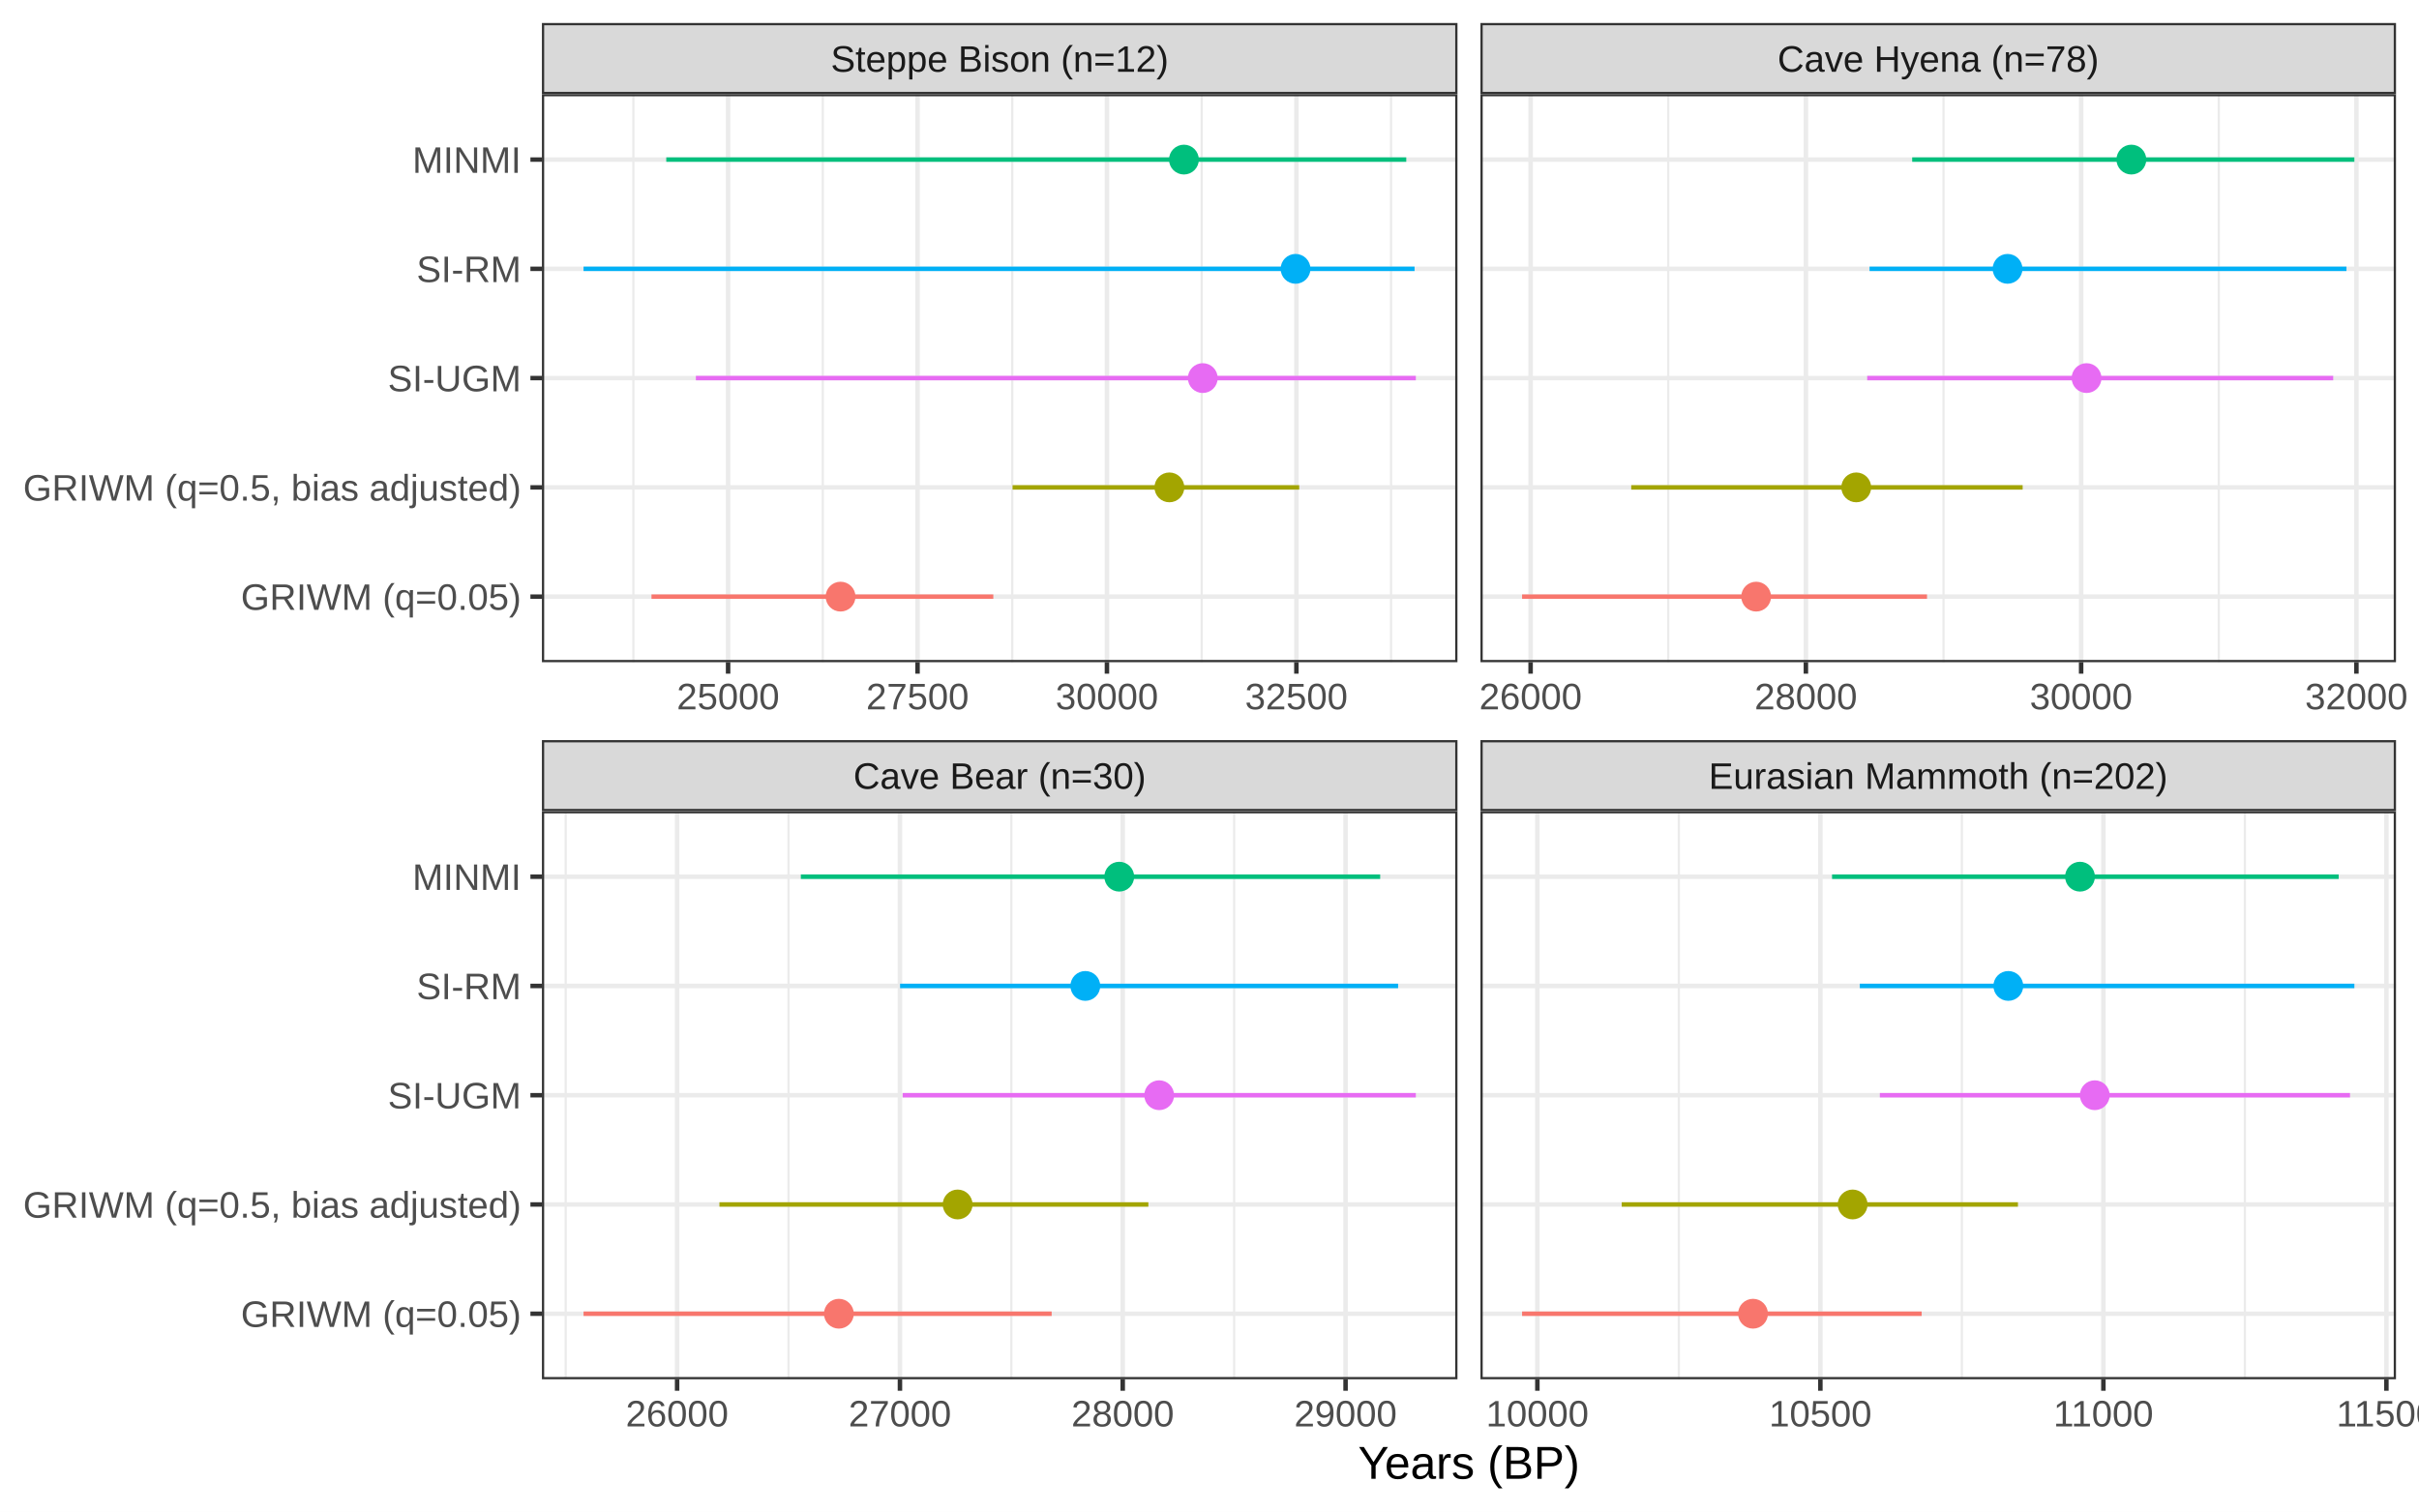
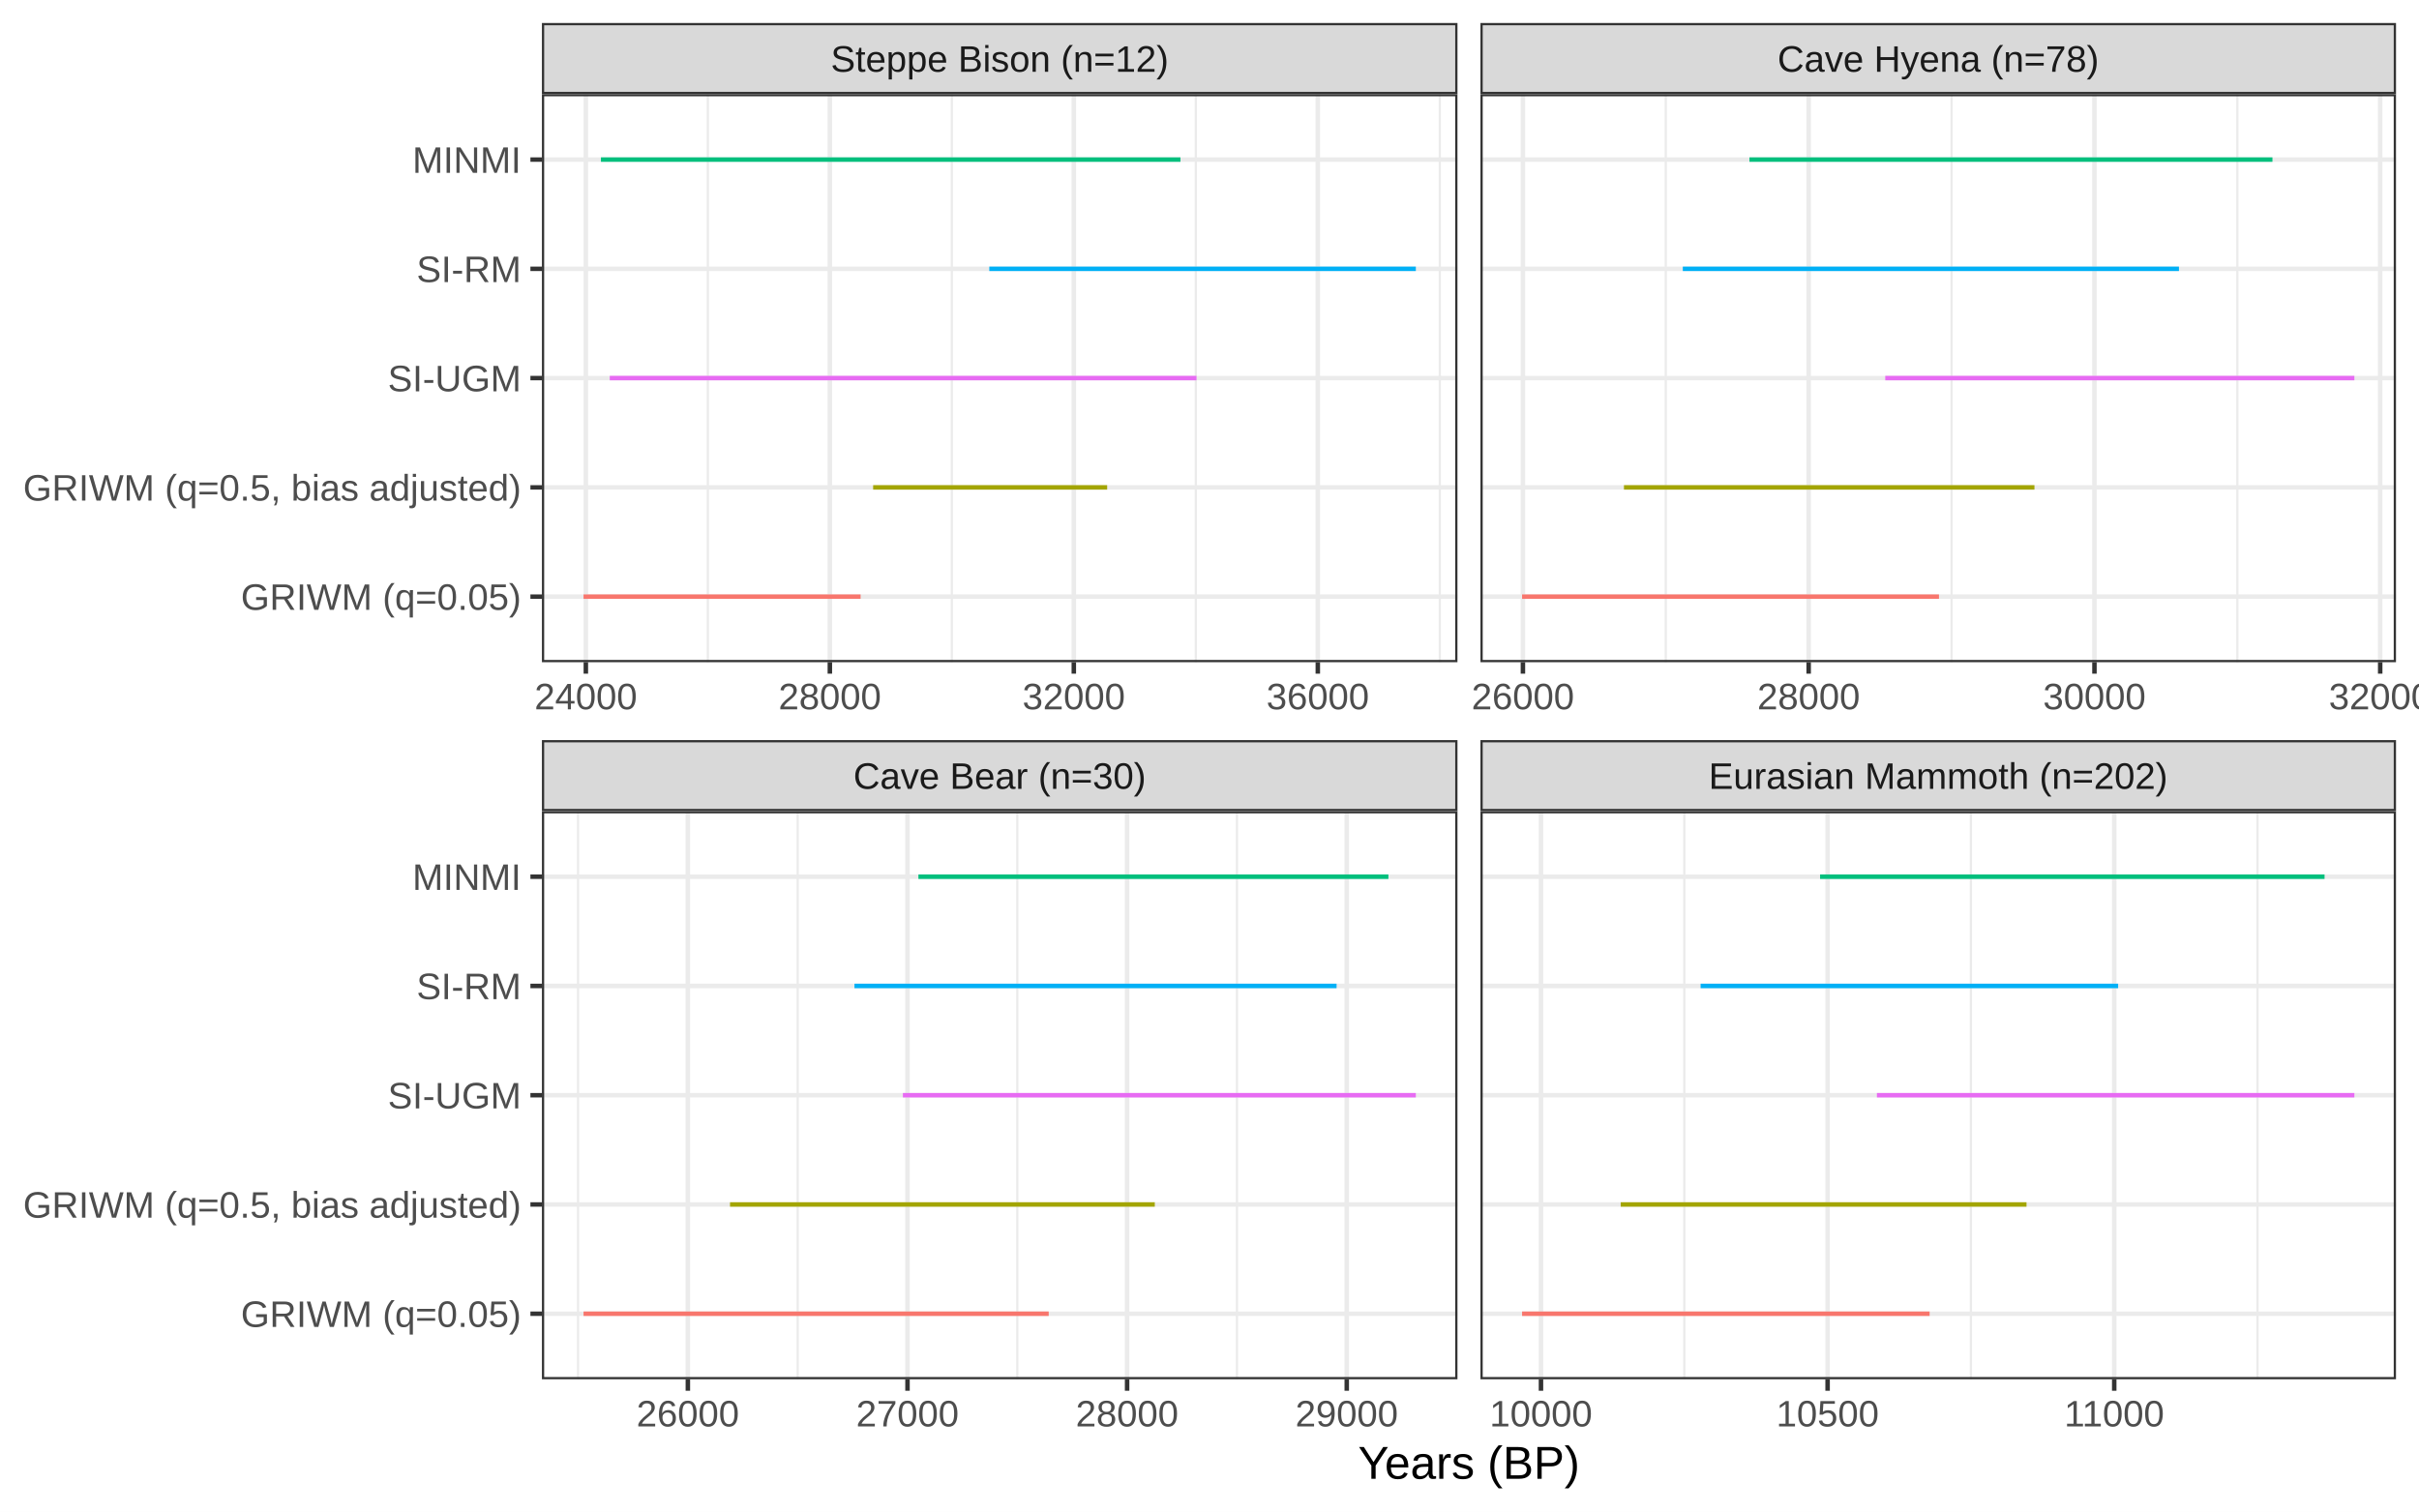
<svg xmlns="http://www.w3.org/2000/svg" class="svglite" width="576.00pt" height="360.00pt" viewBox="0 0 576.00 360.00">
  <defs>
    <style type="text/css">
    .svglite line, .svglite polyline, .svglite polygon, .svglite path, .svglite rect, .svglite circle {
      fill: none;
      stroke: #000000;
      stroke-linecap: round;
      stroke-linejoin: round;
      stroke-miterlimit: 10.00;
    }
    .svglite text {
      white-space: pre;
    }
  </style>
  </defs>
  <rect width="100%" height="100%" style="stroke: none; fill: #FFFFFF;" />
  <defs>
    <clipPath id="cpMC4wMHw1NzYuMDB8MC4wMHwzNjAuMDA=">
      <rect x="0.00" y="0.00" width="576.00" height="360.00" />
    </clipPath>
  </defs>
  <g clip-path="url(#cpMC4wMHw1NzYuMDB8MC4wMHwzNjAuMDA=)">
    <rect x="0.00" y="0.00" width="576.00" height="360.00" style="stroke-width: 1.07; stroke: #FFFFFF; fill: #FFFFFF;" />
  </g>
  <defs>
    <clipPath id="cpMTI5LjA0fDM0Ny4wNHwyMi40MHwxNTcuNzE=">
      <rect x="129.04" y="22.40" width="218.00" height="135.31" />
    </clipPath>
  </defs>
  <g clip-path="url(#cpMTI5LjA0fDM0Ny4wNHwyMi40MHwxNTcuNzE=)">
    <rect x="129.04" y="22.40" width="218.00" height="135.31" style="stroke-width: 1.07; stroke: none; fill: #FFFFFF;" />
-     <polyline points="150.82,157.71 150.82,22.40 " style="stroke-width: 0.53; stroke: #EBEBEB; stroke-linecap: butt;" />
-     <polyline points="195.92,157.71 195.92,22.40 " style="stroke-width: 0.53; stroke: #EBEBEB; stroke-linecap: butt;" />
-     <polyline points="241.03,157.71 241.03,22.40 " style="stroke-width: 0.53; stroke: #EBEBEB; stroke-linecap: butt;" />
-     <polyline points="286.14,157.71 286.14,22.40 " style="stroke-width: 0.53; stroke: #EBEBEB; stroke-linecap: butt;" />
-     <polyline points="331.24,157.71 331.24,22.40 " style="stroke-width: 0.53; stroke: #EBEBEB; stroke-linecap: butt;" />
+     <polyline points="168.55,157.71 168.55,22.40 " style="stroke-width: 0.53; stroke: #EBEBEB; stroke-linecap: butt;" />
+     <polyline points="226.65,157.71 226.65,22.40 " style="stroke-width: 0.53; stroke: #EBEBEB; stroke-linecap: butt;" />
+     <polyline points="284.74,157.71 284.74,22.40 " style="stroke-width: 0.53; stroke: #EBEBEB; stroke-linecap: butt;" />
+     <polyline points="342.84,157.71 342.84,22.40 " style="stroke-width: 0.53; stroke: #EBEBEB; stroke-linecap: butt;" />
    <polyline points="129.04,142.10 347.04,142.10 " style="stroke-width: 1.07; stroke: #EBEBEB; stroke-linecap: butt;" />
    <polyline points="129.04,116.08 347.04,116.08 " style="stroke-width: 1.07; stroke: #EBEBEB; stroke-linecap: butt;" />
    <polyline points="129.04,90.05 347.04,90.05 " style="stroke-width: 1.07; stroke: #EBEBEB; stroke-linecap: butt;" />
    <polyline points="129.04,64.03 347.04,64.03 " style="stroke-width: 1.07; stroke: #EBEBEB; stroke-linecap: butt;" />
    <polyline points="129.04,38.01 347.04,38.01 " style="stroke-width: 1.07; stroke: #EBEBEB; stroke-linecap: butt;" />
-     <polyline points="173.37,157.71 173.37,22.40 " style="stroke-width: 1.07; stroke: #EBEBEB; stroke-linecap: butt;" />
-     <polyline points="218.48,157.71 218.48,22.40 " style="stroke-width: 1.07; stroke: #EBEBEB; stroke-linecap: butt;" />
-     <polyline points="263.58,157.71 263.58,22.40 " style="stroke-width: 1.07; stroke: #EBEBEB; stroke-linecap: butt;" />
-     <polyline points="308.69,157.71 308.69,22.40 " style="stroke-width: 1.07; stroke: #EBEBEB; stroke-linecap: butt;" />
-     <line x1="158.65" y1="38.01" x2="334.85" y2="38.01" style="stroke-width: 1.07; stroke: #00BF7D; stroke-linecap: butt;" />
-     <line x1="165.70" y1="90.05" x2="337.13" y2="90.05" style="stroke-width: 1.07; stroke: #E76BF3; stroke-linecap: butt;" />
-     <line x1="138.95" y1="64.03" x2="336.83" y2="64.03" style="stroke-width: 1.07; stroke: #00B0F6; stroke-linecap: butt;" />
-     <line x1="155.13" y1="142.10" x2="236.52" y2="142.10" style="stroke-width: 1.07; stroke: #F8766D; stroke-linecap: butt;" />
-     <line x1="241.10" y1="116.08" x2="309.36" y2="116.08" style="stroke-width: 1.07; stroke: #A3A500; stroke-linecap: butt;" />
-     <circle cx="281.91" cy="38.01" r="2.84" style="stroke-width: 1.42; stroke: #00BF7D; fill: #00BF7D;" />
-     <circle cx="286.40" cy="90.05" r="2.84" style="stroke-width: 1.42; stroke: #E76BF3; fill: #E76BF3;" />
-     <circle cx="308.49" cy="64.03" r="2.84" style="stroke-width: 1.42; stroke: #00B0F6; fill: #00B0F6;" />
-     <circle cx="200.15" cy="142.10" r="2.84" style="stroke-width: 1.42; stroke: #F8766D; fill: #F8766D;" />
-     <circle cx="278.45" cy="116.08" r="2.84" style="stroke-width: 1.42; stroke: #A3A500; fill: #A3A500;" />
+     <polyline points="139.50,157.71 139.50,22.40 " style="stroke-width: 1.07; stroke: #EBEBEB; stroke-linecap: butt;" />
+     <polyline points="197.60,157.71 197.60,22.40 " style="stroke-width: 1.07; stroke: #EBEBEB; stroke-linecap: butt;" />
+     <polyline points="255.69,157.71 255.69,22.40 " style="stroke-width: 1.07; stroke: #EBEBEB; stroke-linecap: butt;" />
+     <polyline points="313.79,157.71 313.79,22.40 " style="stroke-width: 1.07; stroke: #EBEBEB; stroke-linecap: butt;" />
+     <polyline points="138.95,142.10 204.92,142.10 " style="stroke-width: 1.07; stroke: #F8766D; stroke-linecap: butt;" />
+     <polyline points="207.91,116.08 263.63,116.08 " style="stroke-width: 1.07; stroke: #A3A500; stroke-linecap: butt;" />
+     <polyline points="145.19,90.05 284.91,90.05 " style="stroke-width: 1.07; stroke: #E76BF3; stroke-linecap: butt;" />
+     <polyline points="235.57,64.03 337.13,64.03 " style="stroke-width: 1.07; stroke: #00B0F6; stroke-linecap: butt;" />
+     <polyline points="143.09,38.01 281.08,38.01 " style="stroke-width: 1.07; stroke: #00BF7D; stroke-linecap: butt;" />
    <rect x="129.04" y="22.40" width="218.00" height="135.31" style="stroke-width: 1.07; stroke: #333333;" />
  </g>
  <g clip-path="url(#cpMC4wMHw1NzYuMDB8MC4wMHwzNjAuMDA=)">
</g>
  <defs>
    <clipPath id="cpMTI5LjA0fDM0Ny4wNHwxOTMuMTl8MzI4LjUw">
      <rect x="129.04" y="193.19" width="218.00" height="135.31" />
    </clipPath>
  </defs>
  <g clip-path="url(#cpMTI5LjA0fDM0Ny4wNHwxOTMuMTl8MzI4LjUw)">
    <rect x="129.04" y="193.19" width="218.00" height="135.31" style="stroke-width: 1.07; stroke: none; fill: #FFFFFF;" />
-     <polyline points="134.70,328.50 134.70,193.19 " style="stroke-width: 0.53; stroke: #EBEBEB; stroke-linecap: butt;" />
-     <polyline points="187.76,328.50 187.76,193.19 " style="stroke-width: 0.53; stroke: #EBEBEB; stroke-linecap: butt;" />
-     <polyline points="240.81,328.50 240.81,193.19 " style="stroke-width: 0.53; stroke: #EBEBEB; stroke-linecap: butt;" />
-     <polyline points="293.87,328.50 293.87,193.19 " style="stroke-width: 0.53; stroke: #EBEBEB; stroke-linecap: butt;" />
-     <polyline points="346.92,328.50 346.92,193.19 " style="stroke-width: 0.53; stroke: #EBEBEB; stroke-linecap: butt;" />
+     <polyline points="137.64,328.50 137.64,193.19 " style="stroke-width: 0.53; stroke: #EBEBEB; stroke-linecap: butt;" />
+     <polyline points="189.94,328.50 189.94,193.19 " style="stroke-width: 0.53; stroke: #EBEBEB; stroke-linecap: butt;" />
+     <polyline points="242.23,328.50 242.23,193.19 " style="stroke-width: 0.53; stroke: #EBEBEB; stroke-linecap: butt;" />
+     <polyline points="294.53,328.50 294.53,193.19 " style="stroke-width: 0.53; stroke: #EBEBEB; stroke-linecap: butt;" />
+     <polyline points="346.83,328.50 346.83,193.19 " style="stroke-width: 0.53; stroke: #EBEBEB; stroke-linecap: butt;" />
    <polyline points="129.04,312.89 347.04,312.89 " style="stroke-width: 1.07; stroke: #EBEBEB; stroke-linecap: butt;" />
    <polyline points="129.04,286.87 347.04,286.87 " style="stroke-width: 1.07; stroke: #EBEBEB; stroke-linecap: butt;" />
    <polyline points="129.04,260.85 347.04,260.85 " style="stroke-width: 1.07; stroke: #EBEBEB; stroke-linecap: butt;" />
    <polyline points="129.04,234.82 347.04,234.82 " style="stroke-width: 1.07; stroke: #EBEBEB; stroke-linecap: butt;" />
    <polyline points="129.04,208.80 347.04,208.80 " style="stroke-width: 1.07; stroke: #EBEBEB; stroke-linecap: butt;" />
-     <polyline points="161.23,328.50 161.23,193.19 " style="stroke-width: 1.07; stroke: #EBEBEB; stroke-linecap: butt;" />
-     <polyline points="214.29,328.50 214.29,193.19 " style="stroke-width: 1.07; stroke: #EBEBEB; stroke-linecap: butt;" />
-     <polyline points="267.34,328.50 267.34,193.19 " style="stroke-width: 1.07; stroke: #EBEBEB; stroke-linecap: butt;" />
-     <polyline points="320.40,328.50 320.40,193.19 " style="stroke-width: 1.07; stroke: #EBEBEB; stroke-linecap: butt;" />
-     <line x1="190.69" y1="208.80" x2="328.64" y2="208.80" style="stroke-width: 1.07; stroke: #00BF7D; stroke-linecap: butt;" />
-     <line x1="214.95" y1="260.85" x2="337.13" y2="260.85" style="stroke-width: 1.07; stroke: #E76BF3; stroke-linecap: butt;" />
-     <line x1="214.32" y1="234.82" x2="332.91" y2="234.82" style="stroke-width: 1.07; stroke: #00B0F6; stroke-linecap: butt;" />
-     <line x1="138.95" y1="312.89" x2="250.42" y2="312.89" style="stroke-width: 1.07; stroke: #F8766D; stroke-linecap: butt;" />
-     <line x1="171.31" y1="286.87" x2="273.44" y2="286.87" style="stroke-width: 1.07; stroke: #A3A500; stroke-linecap: butt;" />
-     <circle cx="266.51" cy="208.80" r="2.84" style="stroke-width: 1.42; stroke: #00BF7D; fill: #00BF7D;" />
-     <circle cx="276.02" cy="260.85" r="2.84" style="stroke-width: 1.42; stroke: #E76BF3; fill: #E76BF3;" />
-     <circle cx="258.43" cy="234.82" r="2.84" style="stroke-width: 1.42; stroke: #00B0F6; fill: #00B0F6;" />
-     <circle cx="199.75" cy="312.89" r="2.84" style="stroke-width: 1.42; stroke: #F8766D; fill: #F8766D;" />
-     <circle cx="228.03" cy="286.87" r="2.84" style="stroke-width: 1.42; stroke: #A3A500; fill: #A3A500;" />
+     <polyline points="163.79,328.50 163.79,193.19 " style="stroke-width: 1.07; stroke: #EBEBEB; stroke-linecap: butt;" />
+     <polyline points="216.09,328.50 216.09,193.19 " style="stroke-width: 1.07; stroke: #EBEBEB; stroke-linecap: butt;" />
+     <polyline points="268.38,328.50 268.38,193.19 " style="stroke-width: 1.07; stroke: #EBEBEB; stroke-linecap: butt;" />
+     <polyline points="320.68,328.50 320.68,193.19 " style="stroke-width: 1.07; stroke: #EBEBEB; stroke-linecap: butt;" />
+     <polyline points="138.95,312.89 249.71,312.89 " style="stroke-width: 1.07; stroke: #F8766D; stroke-linecap: butt;" />
+     <polyline points="173.83,286.87 274.97,286.87 " style="stroke-width: 1.07; stroke: #A3A500; stroke-linecap: butt;" />
+     <polyline points="214.99,260.85 337.13,260.85 " style="stroke-width: 1.07; stroke: #E76BF3; stroke-linecap: butt;" />
+     <polyline points="203.46,234.82 318.26,234.82 " style="stroke-width: 1.07; stroke: #00B0F6; stroke-linecap: butt;" />
+     <polyline points="218.69,208.80 330.60,208.80 " style="stroke-width: 1.07; stroke: #00BF7D; stroke-linecap: butt;" />
    <rect x="129.04" y="193.19" width="218.00" height="135.31" style="stroke-width: 1.07; stroke: #333333;" />
  </g>
  <g clip-path="url(#cpMC4wMHw1NzYuMDB8MC4wMHwzNjAuMDA=)">
</g>
  <defs>
    <clipPath id="cpMzUyLjUyfDU3MC41MnwyMi40MHwxNTcuNzE=">
      <rect x="352.52" y="22.40" width="218.00" height="135.31" />
    </clipPath>
  </defs>
  <g clip-path="url(#cpMzUyLjUyfDU3MC41MnwyMi40MHwxNTcuNzE=)">
    <rect x="352.52" y="22.40" width="218.00" height="135.31" style="stroke-width: 1.07; stroke: none; fill: #FFFFFF;" />
-     <polyline points="397.23,157.71 397.23,22.40 " style="stroke-width: 0.53; stroke: #EBEBEB; stroke-linecap: butt;" />
-     <polyline points="462.78,157.71 462.78,22.40 " style="stroke-width: 0.53; stroke: #EBEBEB; stroke-linecap: butt;" />
-     <polyline points="528.32,157.71 528.32,22.40 " style="stroke-width: 0.53; stroke: #EBEBEB; stroke-linecap: butt;" />
+     <polyline points="396.65,157.71 396.65,22.40 " style="stroke-width: 0.53; stroke: #EBEBEB; stroke-linecap: butt;" />
+     <polyline points="464.70,157.71 464.70,22.40 " style="stroke-width: 0.53; stroke: #EBEBEB; stroke-linecap: butt;" />
+     <polyline points="532.74,157.71 532.74,22.40 " style="stroke-width: 0.53; stroke: #EBEBEB; stroke-linecap: butt;" />
    <polyline points="352.52,142.10 570.52,142.10 " style="stroke-width: 1.07; stroke: #EBEBEB; stroke-linecap: butt;" />
    <polyline points="352.52,116.08 570.52,116.08 " style="stroke-width: 1.07; stroke: #EBEBEB; stroke-linecap: butt;" />
    <polyline points="352.52,90.05 570.52,90.05 " style="stroke-width: 1.07; stroke: #EBEBEB; stroke-linecap: butt;" />
    <polyline points="352.52,64.03 570.52,64.03 " style="stroke-width: 1.07; stroke: #EBEBEB; stroke-linecap: butt;" />
    <polyline points="352.52,38.01 570.52,38.01 " style="stroke-width: 1.07; stroke: #EBEBEB; stroke-linecap: butt;" />
-     <polyline points="364.46,157.71 364.46,22.40 " style="stroke-width: 1.07; stroke: #EBEBEB; stroke-linecap: butt;" />
-     <polyline points="430.01,157.71 430.01,22.40 " style="stroke-width: 1.07; stroke: #EBEBEB; stroke-linecap: butt;" />
-     <polyline points="495.55,157.71 495.55,22.40 " style="stroke-width: 1.07; stroke: #EBEBEB; stroke-linecap: butt;" />
-     <polyline points="561.10,157.71 561.10,22.40 " style="stroke-width: 1.07; stroke: #EBEBEB; stroke-linecap: butt;" />
-     <line x1="455.32" y1="38.01" x2="560.61" y2="38.01" style="stroke-width: 1.07; stroke: #00BF7D; stroke-linecap: butt;" />
-     <line x1="444.61" y1="90.05" x2="555.57" y2="90.05" style="stroke-width: 1.07; stroke: #E76BF3; stroke-linecap: butt;" />
-     <line x1="445.17" y1="64.03" x2="558.73" y2="64.03" style="stroke-width: 1.07; stroke: #00B0F6; stroke-linecap: butt;" />
-     <line x1="362.43" y1="142.10" x2="458.85" y2="142.10" style="stroke-width: 1.07; stroke: #F8766D; stroke-linecap: butt;" />
-     <line x1="388.42" y1="116.08" x2="481.62" y2="116.08" style="stroke-width: 1.07; stroke: #A3A500; stroke-linecap: butt;" />
-     <circle cx="507.51" cy="38.01" r="2.84" style="stroke-width: 1.42; stroke: #00BF7D; fill: #00BF7D;" />
-     <circle cx="496.84" cy="90.05" r="2.84" style="stroke-width: 1.42; stroke: #E76BF3; fill: #E76BF3;" />
-     <circle cx="478.03" cy="64.03" r="2.84" style="stroke-width: 1.42; stroke: #00B0F6; fill: #00B0F6;" />
-     <circle cx="418.17" cy="142.10" r="2.84" style="stroke-width: 1.42; stroke: #F8766D; fill: #F8766D;" />
-     <circle cx="442.00" cy="116.08" r="2.84" style="stroke-width: 1.42; stroke: #A3A500; fill: #A3A500;" />
+     <polyline points="362.63,157.71 362.63,22.40 " style="stroke-width: 1.07; stroke: #EBEBEB; stroke-linecap: butt;" />
+     <polyline points="430.67,157.71 430.67,22.40 " style="stroke-width: 1.07; stroke: #EBEBEB; stroke-linecap: butt;" />
+     <polyline points="498.72,157.71 498.72,22.40 " style="stroke-width: 1.07; stroke: #EBEBEB; stroke-linecap: butt;" />
+     <polyline points="566.76,157.71 566.76,22.40 " style="stroke-width: 1.07; stroke: #EBEBEB; stroke-linecap: butt;" />
+     <polyline points="362.43,142.10 461.70,142.10 " style="stroke-width: 1.07; stroke: #F8766D; stroke-linecap: butt;" />
+     <polyline points="386.69,116.08 484.43,116.08 " style="stroke-width: 1.07; stroke: #A3A500; stroke-linecap: butt;" />
+     <polyline points="448.91,90.05 560.61,90.05 " style="stroke-width: 1.07; stroke: #E76BF3; stroke-linecap: butt;" />
+     <polyline points="400.70,64.03 518.84,64.03 " style="stroke-width: 1.07; stroke: #00B0F6; stroke-linecap: butt;" />
+     <polyline points="416.57,38.01 541.10,38.01 " style="stroke-width: 1.07; stroke: #00BF7D; stroke-linecap: butt;" />
    <rect x="352.52" y="22.40" width="218.00" height="135.31" style="stroke-width: 1.07; stroke: #333333;" />
  </g>
  <g clip-path="url(#cpMC4wMHw1NzYuMDB8MC4wMHwzNjAuMDA=)">
</g>
  <defs>
    <clipPath id="cpMzUyLjUyfDU3MC41MnwxOTMuMTl8MzI4LjUw">
      <rect x="352.52" y="193.19" width="218.00" height="135.31" />
    </clipPath>
  </defs>
  <g clip-path="url(#cpMzUyLjUyfDU3MC41MnwxOTMuMTl8MzI4LjUw)">
    <rect x="352.52" y="193.19" width="218.00" height="135.31" style="stroke-width: 1.07; stroke: none; fill: #FFFFFF;" />
-     <polyline points="399.76,328.50 399.76,193.19 " style="stroke-width: 0.53; stroke: #EBEBEB; stroke-linecap: butt;" />
-     <polyline points="467.15,328.50 467.15,193.19 " style="stroke-width: 0.53; stroke: #EBEBEB; stroke-linecap: butt;" />
-     <polyline points="534.54,328.50 534.54,193.19 " style="stroke-width: 0.53; stroke: #EBEBEB; stroke-linecap: butt;" />
+     <polyline points="401.06,328.50 401.06,193.19 " style="stroke-width: 0.53; stroke: #EBEBEB; stroke-linecap: butt;" />
+     <polyline points="469.30,328.50 469.30,193.19 " style="stroke-width: 0.53; stroke: #EBEBEB; stroke-linecap: butt;" />
+     <polyline points="537.55,328.50 537.55,193.19 " style="stroke-width: 0.53; stroke: #EBEBEB; stroke-linecap: butt;" />
    <polyline points="352.52,312.89 570.52,312.89 " style="stroke-width: 1.07; stroke: #EBEBEB; stroke-linecap: butt;" />
    <polyline points="352.52,286.87 570.52,286.87 " style="stroke-width: 1.07; stroke: #EBEBEB; stroke-linecap: butt;" />
    <polyline points="352.52,260.85 570.52,260.85 " style="stroke-width: 1.07; stroke: #EBEBEB; stroke-linecap: butt;" />
    <polyline points="352.52,234.82 570.52,234.82 " style="stroke-width: 1.07; stroke: #EBEBEB; stroke-linecap: butt;" />
    <polyline points="352.52,208.80 570.52,208.80 " style="stroke-width: 1.07; stroke: #EBEBEB; stroke-linecap: butt;" />
-     <polyline points="366.07,328.50 366.07,193.19 " style="stroke-width: 1.07; stroke: #EBEBEB; stroke-linecap: butt;" />
-     <polyline points="433.46,328.50 433.46,193.19 " style="stroke-width: 1.07; stroke: #EBEBEB; stroke-linecap: butt;" />
-     <polyline points="500.85,328.50 500.85,193.19 " style="stroke-width: 1.07; stroke: #EBEBEB; stroke-linecap: butt;" />
-     <polyline points="568.24,328.50 568.24,193.19 " style="stroke-width: 1.07; stroke: #EBEBEB; stroke-linecap: butt;" />
-     <line x1="436.24" y1="208.80" x2="556.88" y2="208.80" style="stroke-width: 1.07; stroke: #00BF7D; stroke-linecap: butt;" />
-     <line x1="447.62" y1="260.85" x2="559.57" y2="260.85" style="stroke-width: 1.07; stroke: #E76BF3; stroke-linecap: butt;" />
-     <line x1="442.85" y1="234.82" x2="560.61" y2="234.82" style="stroke-width: 1.07; stroke: #00B0F6; stroke-linecap: butt;" />
-     <line x1="362.43" y1="312.89" x2="457.58" y2="312.89" style="stroke-width: 1.07; stroke: #F8766D; stroke-linecap: butt;" />
-     <line x1="386.15" y1="286.87" x2="480.50" y2="286.87" style="stroke-width: 1.07; stroke: #A3A500; stroke-linecap: butt;" />
-     <circle cx="495.28" cy="208.80" r="2.84" style="stroke-width: 1.42; stroke: #00BF7D; fill: #00BF7D;" />
-     <circle cx="498.80" cy="260.85" r="2.84" style="stroke-width: 1.42; stroke: #E76BF3; fill: #E76BF3;" />
-     <circle cx="478.21" cy="234.82" r="2.84" style="stroke-width: 1.42; stroke: #00B0F6; fill: #00B0F6;" />
-     <circle cx="417.42" cy="312.89" r="2.84" style="stroke-width: 1.42; stroke: #F8766D; fill: #F8766D;" />
-     <circle cx="441.14" cy="286.87" r="2.84" style="stroke-width: 1.42; stroke: #A3A500; fill: #A3A500;" />
+     <polyline points="366.93,328.50 366.93,193.19 " style="stroke-width: 1.07; stroke: #EBEBEB; stroke-linecap: butt;" />
+     <polyline points="435.18,328.50 435.18,193.19 " style="stroke-width: 1.07; stroke: #EBEBEB; stroke-linecap: butt;" />
+     <polyline points="503.43,328.50 503.43,193.19 " style="stroke-width: 1.07; stroke: #EBEBEB; stroke-linecap: butt;" />
+     <polyline points="362.43,312.89 459.47,312.89 " style="stroke-width: 1.07; stroke: #F8766D; stroke-linecap: butt;" />
+     <polyline points="385.91,286.87 482.54,286.87 " style="stroke-width: 1.07; stroke: #A3A500; stroke-linecap: butt;" />
+     <polyline points="446.92,260.85 560.61,260.85 " style="stroke-width: 1.07; stroke: #E76BF3; stroke-linecap: butt;" />
+     <polyline points="404.94,234.82 504.36,234.82 " style="stroke-width: 1.07; stroke: #00B0F6; stroke-linecap: butt;" />
+     <polyline points="433.39,208.80 553.51,208.80 " style="stroke-width: 1.07; stroke: #00BF7D; stroke-linecap: butt;" />
    <rect x="352.52" y="193.19" width="218.00" height="135.31" style="stroke-width: 1.07; stroke: #333333;" />
  </g>
  <g clip-path="url(#cpMC4wMHw1NzYuMDB8MC4wMHwzNjAuMDA=)">
</g>
  <defs>
    <clipPath id="cpMTI5LjA0fDM0Ny4wNHwxNzYuMjd8MTkzLjE5">
      <rect x="129.04" y="176.27" width="218.00" height="16.92" />
    </clipPath>
  </defs>
  <g clip-path="url(#cpMTI5LjA0fDM0Ny4wNHwxNzYuMjd8MTkzLjE5)">
    <rect x="129.04" y="176.27" width="218.00" height="16.92" style="stroke-width: 1.07; stroke: #333333; fill: #D9D9D9;" />
    <text x="238.04" y="187.88" text-anchor="middle" style="font-size: 8.80px;fill: #1A1A1A; font-family: &quot;Arial&quot;;" textLength="69.72px" lengthAdjust="spacingAndGlyphs">Cave Bear (n=30)</text>
  </g>
  <g clip-path="url(#cpMC4wMHw1NzYuMDB8MC4wMHwzNjAuMDA=)">
</g>
  <defs>
    <clipPath id="cpMzUyLjUyfDU3MC41MnwxNzYuMjd8MTkzLjE5">
      <rect x="352.52" y="176.27" width="218.00" height="16.92" />
    </clipPath>
  </defs>
  <g clip-path="url(#cpMzUyLjUyfDU3MC41MnwxNzYuMjd8MTkzLjE5)">
    <rect x="352.52" y="176.27" width="218.00" height="16.92" style="stroke-width: 1.07; stroke: #333333; fill: #D9D9D9;" />
    <text x="461.52" y="187.88" text-anchor="middle" style="font-size: 8.80px;fill: #1A1A1A; font-family: &quot;Arial&quot;;" textLength="109.34px" lengthAdjust="spacingAndGlyphs">Eurasian Mammoth (n=202)</text>
  </g>
  <g clip-path="url(#cpMC4wMHw1NzYuMDB8MC4wMHwzNjAuMDA=)">
</g>
  <defs>
    <clipPath id="cpMTI5LjA0fDM0Ny4wNHw1LjQ4fDIyLjQw">
      <rect x="129.04" y="5.48" width="218.00" height="16.92" />
    </clipPath>
  </defs>
  <g clip-path="url(#cpMTI5LjA0fDM0Ny4wNHw1LjQ4fDIyLjQw)">
    <rect x="129.04" y="5.48" width="218.00" height="16.92" style="stroke-width: 1.07; stroke: #333333; fill: #D9D9D9;" />
    <text x="238.04" y="17.09" text-anchor="middle" style="font-size: 8.80px;fill: #1A1A1A; font-family: &quot;Arial&quot;;" textLength="80.50px" lengthAdjust="spacingAndGlyphs">Steppe Bison (n=12)</text>
  </g>
  <g clip-path="url(#cpMC4wMHw1NzYuMDB8MC4wMHwzNjAuMDA=)">
</g>
  <defs>
    <clipPath id="cpMzUyLjUyfDU3MC41Mnw1LjQ4fDIyLjQw">
      <rect x="352.52" y="5.48" width="218.00" height="16.92" />
    </clipPath>
  </defs>
  <g clip-path="url(#cpMzUyLjUyfDU3MC41Mnw1LjQ4fDIyLjQw)">
    <rect x="352.52" y="5.48" width="218.00" height="16.92" style="stroke-width: 1.07; stroke: #333333; fill: #D9D9D9;" />
    <text x="461.52" y="17.09" text-anchor="middle" style="font-size: 8.80px;fill: #1A1A1A; font-family: &quot;Arial&quot;;" textLength="76.56px" lengthAdjust="spacingAndGlyphs">Cave Hyena (n=78)</text>
  </g>
  <g clip-path="url(#cpMC4wMHw1NzYuMDB8MC4wMHwzNjAuMDA=)">
-     <polyline points="161.23,331.24 161.23,328.50 " style="stroke-width: 1.07; stroke: #333333; stroke-linecap: butt;" />
-     <polyline points="214.29,331.24 214.29,328.50 " style="stroke-width: 1.07; stroke: #333333; stroke-linecap: butt;" />
-     <polyline points="267.34,331.24 267.34,328.50 " style="stroke-width: 1.07; stroke: #333333; stroke-linecap: butt;" />
-     <polyline points="320.40,331.24 320.40,328.50 " style="stroke-width: 1.07; stroke: #333333; stroke-linecap: butt;" />
-     <text x="161.23" y="339.74" text-anchor="middle" style="font-size: 8.80px;fill: #4D4D4D; font-family: &quot;Arial&quot;;" textLength="24.48px" lengthAdjust="spacingAndGlyphs">26000</text>
-     <text x="214.29" y="339.74" text-anchor="middle" style="font-size: 8.80px;fill: #4D4D4D; font-family: &quot;Arial&quot;;" textLength="24.48px" lengthAdjust="spacingAndGlyphs">27000</text>
-     <text x="267.34" y="339.74" text-anchor="middle" style="font-size: 8.80px;fill: #4D4D4D; font-family: &quot;Arial&quot;;" textLength="24.48px" lengthAdjust="spacingAndGlyphs">28000</text>
-     <text x="320.40" y="339.74" text-anchor="middle" style="font-size: 8.80px;fill: #4D4D4D; font-family: &quot;Arial&quot;;" textLength="24.48px" lengthAdjust="spacingAndGlyphs">29000</text>
-     <polyline points="366.07,331.24 366.07,328.50 " style="stroke-width: 1.07; stroke: #333333; stroke-linecap: butt;" />
-     <polyline points="433.46,331.24 433.46,328.50 " style="stroke-width: 1.07; stroke: #333333; stroke-linecap: butt;" />
-     <polyline points="500.85,331.24 500.85,328.50 " style="stroke-width: 1.07; stroke: #333333; stroke-linecap: butt;" />
-     <polyline points="568.24,331.24 568.24,328.50 " style="stroke-width: 1.07; stroke: #333333; stroke-linecap: butt;" />
-     <text x="366.07" y="339.74" text-anchor="middle" style="font-size: 8.80px;fill: #4D4D4D; font-family: &quot;Arial&quot;;" textLength="24.48px" lengthAdjust="spacingAndGlyphs">10000</text>
-     <text x="433.46" y="339.74" text-anchor="middle" style="font-size: 8.80px;fill: #4D4D4D; font-family: &quot;Arial&quot;;" textLength="24.48px" lengthAdjust="spacingAndGlyphs">10500</text>
-     <text x="500.85" y="339.74" text-anchor="middle" style="font-size: 8.80px;fill: #4D4D4D; font-family: &quot;Arial&quot;;" textLength="23.82px" lengthAdjust="spacingAndGlyphs">11000</text>
-     <text x="568.24" y="339.74" text-anchor="middle" style="font-size: 8.80px;fill: #4D4D4D; font-family: &quot;Arial&quot;;" textLength="23.82px" lengthAdjust="spacingAndGlyphs">11500</text>
-     <polyline points="173.37,160.45 173.37,157.71 " style="stroke-width: 1.07; stroke: #333333; stroke-linecap: butt;" />
-     <polyline points="218.48,160.45 218.48,157.71 " style="stroke-width: 1.07; stroke: #333333; stroke-linecap: butt;" />
-     <polyline points="263.58,160.45 263.58,157.71 " style="stroke-width: 1.07; stroke: #333333; stroke-linecap: butt;" />
-     <polyline points="308.69,160.45 308.69,157.71 " style="stroke-width: 1.07; stroke: #333333; stroke-linecap: butt;" />
-     <text x="173.37" y="168.94" text-anchor="middle" style="font-size: 8.80px;fill: #4D4D4D; font-family: &quot;Arial&quot;;" textLength="24.48px" lengthAdjust="spacingAndGlyphs">25000</text>
-     <text x="218.48" y="168.94" text-anchor="middle" style="font-size: 8.80px;fill: #4D4D4D; font-family: &quot;Arial&quot;;" textLength="24.48px" lengthAdjust="spacingAndGlyphs">27500</text>
-     <text x="263.58" y="168.94" text-anchor="middle" style="font-size: 8.80px;fill: #4D4D4D; font-family: &quot;Arial&quot;;" textLength="24.48px" lengthAdjust="spacingAndGlyphs">30000</text>
-     <text x="308.69" y="168.94" text-anchor="middle" style="font-size: 8.80px;fill: #4D4D4D; font-family: &quot;Arial&quot;;" textLength="24.48px" lengthAdjust="spacingAndGlyphs">32500</text>
-     <polyline points="364.46,160.45 364.46,157.71 " style="stroke-width: 1.07; stroke: #333333; stroke-linecap: butt;" />
-     <polyline points="430.01,160.45 430.01,157.71 " style="stroke-width: 1.07; stroke: #333333; stroke-linecap: butt;" />
-     <polyline points="495.55,160.45 495.55,157.71 " style="stroke-width: 1.07; stroke: #333333; stroke-linecap: butt;" />
-     <polyline points="561.10,160.45 561.10,157.71 " style="stroke-width: 1.07; stroke: #333333; stroke-linecap: butt;" />
-     <text x="364.46" y="168.94" text-anchor="middle" style="font-size: 8.80px;fill: #4D4D4D; font-family: &quot;Arial&quot;;" textLength="24.48px" lengthAdjust="spacingAndGlyphs">26000</text>
-     <text x="430.01" y="168.94" text-anchor="middle" style="font-size: 8.80px;fill: #4D4D4D; font-family: &quot;Arial&quot;;" textLength="24.48px" lengthAdjust="spacingAndGlyphs">28000</text>
-     <text x="495.55" y="168.94" text-anchor="middle" style="font-size: 8.80px;fill: #4D4D4D; font-family: &quot;Arial&quot;;" textLength="24.48px" lengthAdjust="spacingAndGlyphs">30000</text>
-     <text x="561.10" y="168.94" text-anchor="middle" style="font-size: 8.80px;fill: #4D4D4D; font-family: &quot;Arial&quot;;" textLength="24.48px" lengthAdjust="spacingAndGlyphs">32000</text>
+     <polyline points="163.79,331.24 163.79,328.50 " style="stroke-width: 1.07; stroke: #333333; stroke-linecap: butt;" />
+     <polyline points="216.09,331.24 216.09,328.50 " style="stroke-width: 1.07; stroke: #333333; stroke-linecap: butt;" />
+     <polyline points="268.38,331.24 268.38,328.50 " style="stroke-width: 1.07; stroke: #333333; stroke-linecap: butt;" />
+     <polyline points="320.68,331.24 320.68,328.50 " style="stroke-width: 1.07; stroke: #333333; stroke-linecap: butt;" />
+     <text x="163.79" y="339.74" text-anchor="middle" style="font-size: 8.80px;fill: #4D4D4D; font-family: &quot;Arial&quot;;" textLength="24.48px" lengthAdjust="spacingAndGlyphs">26000</text>
+     <text x="216.09" y="339.74" text-anchor="middle" style="font-size: 8.80px;fill: #4D4D4D; font-family: &quot;Arial&quot;;" textLength="24.48px" lengthAdjust="spacingAndGlyphs">27000</text>
+     <text x="268.38" y="339.74" text-anchor="middle" style="font-size: 8.80px;fill: #4D4D4D; font-family: &quot;Arial&quot;;" textLength="24.48px" lengthAdjust="spacingAndGlyphs">28000</text>
+     <text x="320.68" y="339.74" text-anchor="middle" style="font-size: 8.80px;fill: #4D4D4D; font-family: &quot;Arial&quot;;" textLength="24.48px" lengthAdjust="spacingAndGlyphs">29000</text>
+     <polyline points="366.93,331.24 366.93,328.50 " style="stroke-width: 1.07; stroke: #333333; stroke-linecap: butt;" />
+     <polyline points="435.18,331.24 435.18,328.50 " style="stroke-width: 1.07; stroke: #333333; stroke-linecap: butt;" />
+     <polyline points="503.43,331.24 503.43,328.50 " style="stroke-width: 1.07; stroke: #333333; stroke-linecap: butt;" />
+     <text x="366.93" y="339.74" text-anchor="middle" style="font-size: 8.80px;fill: #4D4D4D; font-family: &quot;Arial&quot;;" textLength="24.48px" lengthAdjust="spacingAndGlyphs">10000</text>
+     <text x="435.18" y="339.74" text-anchor="middle" style="font-size: 8.80px;fill: #4D4D4D; font-family: &quot;Arial&quot;;" textLength="24.48px" lengthAdjust="spacingAndGlyphs">10500</text>
+     <text x="503.43" y="339.74" text-anchor="middle" style="font-size: 8.80px;fill: #4D4D4D; font-family: &quot;Arial&quot;;" textLength="23.82px" lengthAdjust="spacingAndGlyphs">11000</text>
+     <polyline points="139.50,160.45 139.50,157.71 " style="stroke-width: 1.07; stroke: #333333; stroke-linecap: butt;" />
+     <polyline points="197.60,160.45 197.60,157.71 " style="stroke-width: 1.07; stroke: #333333; stroke-linecap: butt;" />
+     <polyline points="255.69,160.45 255.69,157.71 " style="stroke-width: 1.07; stroke: #333333; stroke-linecap: butt;" />
+     <polyline points="313.79,160.45 313.79,157.71 " style="stroke-width: 1.07; stroke: #333333; stroke-linecap: butt;" />
+     <text x="139.50" y="168.94" text-anchor="middle" style="font-size: 8.80px;fill: #4D4D4D; font-family: &quot;Arial&quot;;" textLength="24.48px" lengthAdjust="spacingAndGlyphs">24000</text>
+     <text x="197.60" y="168.94" text-anchor="middle" style="font-size: 8.80px;fill: #4D4D4D; font-family: &quot;Arial&quot;;" textLength="24.48px" lengthAdjust="spacingAndGlyphs">28000</text>
+     <text x="255.69" y="168.94" text-anchor="middle" style="font-size: 8.80px;fill: #4D4D4D; font-family: &quot;Arial&quot;;" textLength="24.48px" lengthAdjust="spacingAndGlyphs">32000</text>
+     <text x="313.79" y="168.94" text-anchor="middle" style="font-size: 8.80px;fill: #4D4D4D; font-family: &quot;Arial&quot;;" textLength="24.48px" lengthAdjust="spacingAndGlyphs">36000</text>
+     <polyline points="362.63,160.45 362.63,157.71 " style="stroke-width: 1.07; stroke: #333333; stroke-linecap: butt;" />
+     <polyline points="430.67,160.45 430.67,157.71 " style="stroke-width: 1.07; stroke: #333333; stroke-linecap: butt;" />
+     <polyline points="498.72,160.45 498.72,157.71 " style="stroke-width: 1.07; stroke: #333333; stroke-linecap: butt;" />
+     <polyline points="566.76,160.45 566.76,157.71 " style="stroke-width: 1.07; stroke: #333333; stroke-linecap: butt;" />
+     <text x="362.63" y="168.94" text-anchor="middle" style="font-size: 8.80px;fill: #4D4D4D; font-family: &quot;Arial&quot;;" textLength="24.48px" lengthAdjust="spacingAndGlyphs">26000</text>
+     <text x="430.67" y="168.94" text-anchor="middle" style="font-size: 8.80px;fill: #4D4D4D; font-family: &quot;Arial&quot;;" textLength="24.48px" lengthAdjust="spacingAndGlyphs">28000</text>
+     <text x="498.72" y="168.94" text-anchor="middle" style="font-size: 8.80px;fill: #4D4D4D; font-family: &quot;Arial&quot;;" textLength="24.48px" lengthAdjust="spacingAndGlyphs">30000</text>
+     <text x="566.76" y="168.94" text-anchor="middle" style="font-size: 8.80px;fill: #4D4D4D; font-family: &quot;Arial&quot;;" textLength="24.48px" lengthAdjust="spacingAndGlyphs">32000</text>
    <text x="124.11" y="145.25" text-anchor="end" style="font-size: 8.80px;fill: #4D4D4D; font-family: &quot;Arial&quot;;" textLength="66.76px" lengthAdjust="spacingAndGlyphs">GRIWM (q=0.05)</text>
    <text x="124.11" y="119.23" text-anchor="end" style="font-size: 8.80px;fill: #4D4D4D; font-family: &quot;Arial&quot;;" textLength="118.63px" lengthAdjust="spacingAndGlyphs">GRIWM (q=0.5, bias adjusted)</text>
    <text x="124.11" y="93.20" text-anchor="end" style="font-size: 8.80px;fill: #4D4D4D; font-family: &quot;Arial&quot;;" textLength="31.77px" lengthAdjust="spacingAndGlyphs">SI-UGM</text>
    <text x="124.11" y="67.18" text-anchor="end" style="font-size: 8.80px;fill: #4D4D4D; font-family: &quot;Arial&quot;;" textLength="24.93px" lengthAdjust="spacingAndGlyphs">SI-RM</text>
    <text x="124.11" y="41.16" text-anchor="end" style="font-size: 8.80px;fill: #4D4D4D; font-family: &quot;Arial&quot;;" textLength="25.91px" lengthAdjust="spacingAndGlyphs">MINMI</text>
    <polyline points="126.30,142.10 129.04,142.10 " style="stroke-width: 1.07; stroke: #333333; stroke-linecap: butt;" />
    <polyline points="126.30,116.08 129.04,116.08 " style="stroke-width: 1.07; stroke: #333333; stroke-linecap: butt;" />
    <polyline points="126.30,90.05 129.04,90.05 " style="stroke-width: 1.07; stroke: #333333; stroke-linecap: butt;" />
    <polyline points="126.30,64.03 129.04,64.03 " style="stroke-width: 1.07; stroke: #333333; stroke-linecap: butt;" />
    <polyline points="126.30,38.01 129.04,38.01 " style="stroke-width: 1.07; stroke: #333333; stroke-linecap: butt;" />
    <text x="124.11" y="316.04" text-anchor="end" style="font-size: 8.80px;fill: #4D4D4D; font-family: &quot;Arial&quot;;" textLength="66.76px" lengthAdjust="spacingAndGlyphs">GRIWM (q=0.05)</text>
    <text x="124.11" y="290.02" text-anchor="end" style="font-size: 8.80px;fill: #4D4D4D; font-family: &quot;Arial&quot;;" textLength="118.63px" lengthAdjust="spacingAndGlyphs">GRIWM (q=0.5, bias adjusted)</text>
    <text x="124.11" y="264.00" text-anchor="end" style="font-size: 8.80px;fill: #4D4D4D; font-family: &quot;Arial&quot;;" textLength="31.77px" lengthAdjust="spacingAndGlyphs">SI-UGM</text>
    <text x="124.11" y="237.97" text-anchor="end" style="font-size: 8.80px;fill: #4D4D4D; font-family: &quot;Arial&quot;;" textLength="24.93px" lengthAdjust="spacingAndGlyphs">SI-RM</text>
    <text x="124.11" y="211.95" text-anchor="end" style="font-size: 8.80px;fill: #4D4D4D; font-family: &quot;Arial&quot;;" textLength="25.91px" lengthAdjust="spacingAndGlyphs">MINMI</text>
    <polyline points="126.30,312.89 129.04,312.89 " style="stroke-width: 1.07; stroke: #333333; stroke-linecap: butt;" />
    <polyline points="126.30,286.87 129.04,286.87 " style="stroke-width: 1.07; stroke: #333333; stroke-linecap: butt;" />
    <polyline points="126.30,260.85 129.04,260.85 " style="stroke-width: 1.07; stroke: #333333; stroke-linecap: butt;" />
    <polyline points="126.30,234.82 129.04,234.82 " style="stroke-width: 1.07; stroke: #333333; stroke-linecap: butt;" />
    <polyline points="126.30,208.80 129.04,208.80 " style="stroke-width: 1.07; stroke: #333333; stroke-linecap: butt;" />
    <text x="349.78" y="352.20" text-anchor="middle" style="font-size: 11.00px; font-family: &quot;Arial&quot;;" textLength="52.80px" lengthAdjust="spacingAndGlyphs">Years (BP)</text>
  </g>
</svg>
